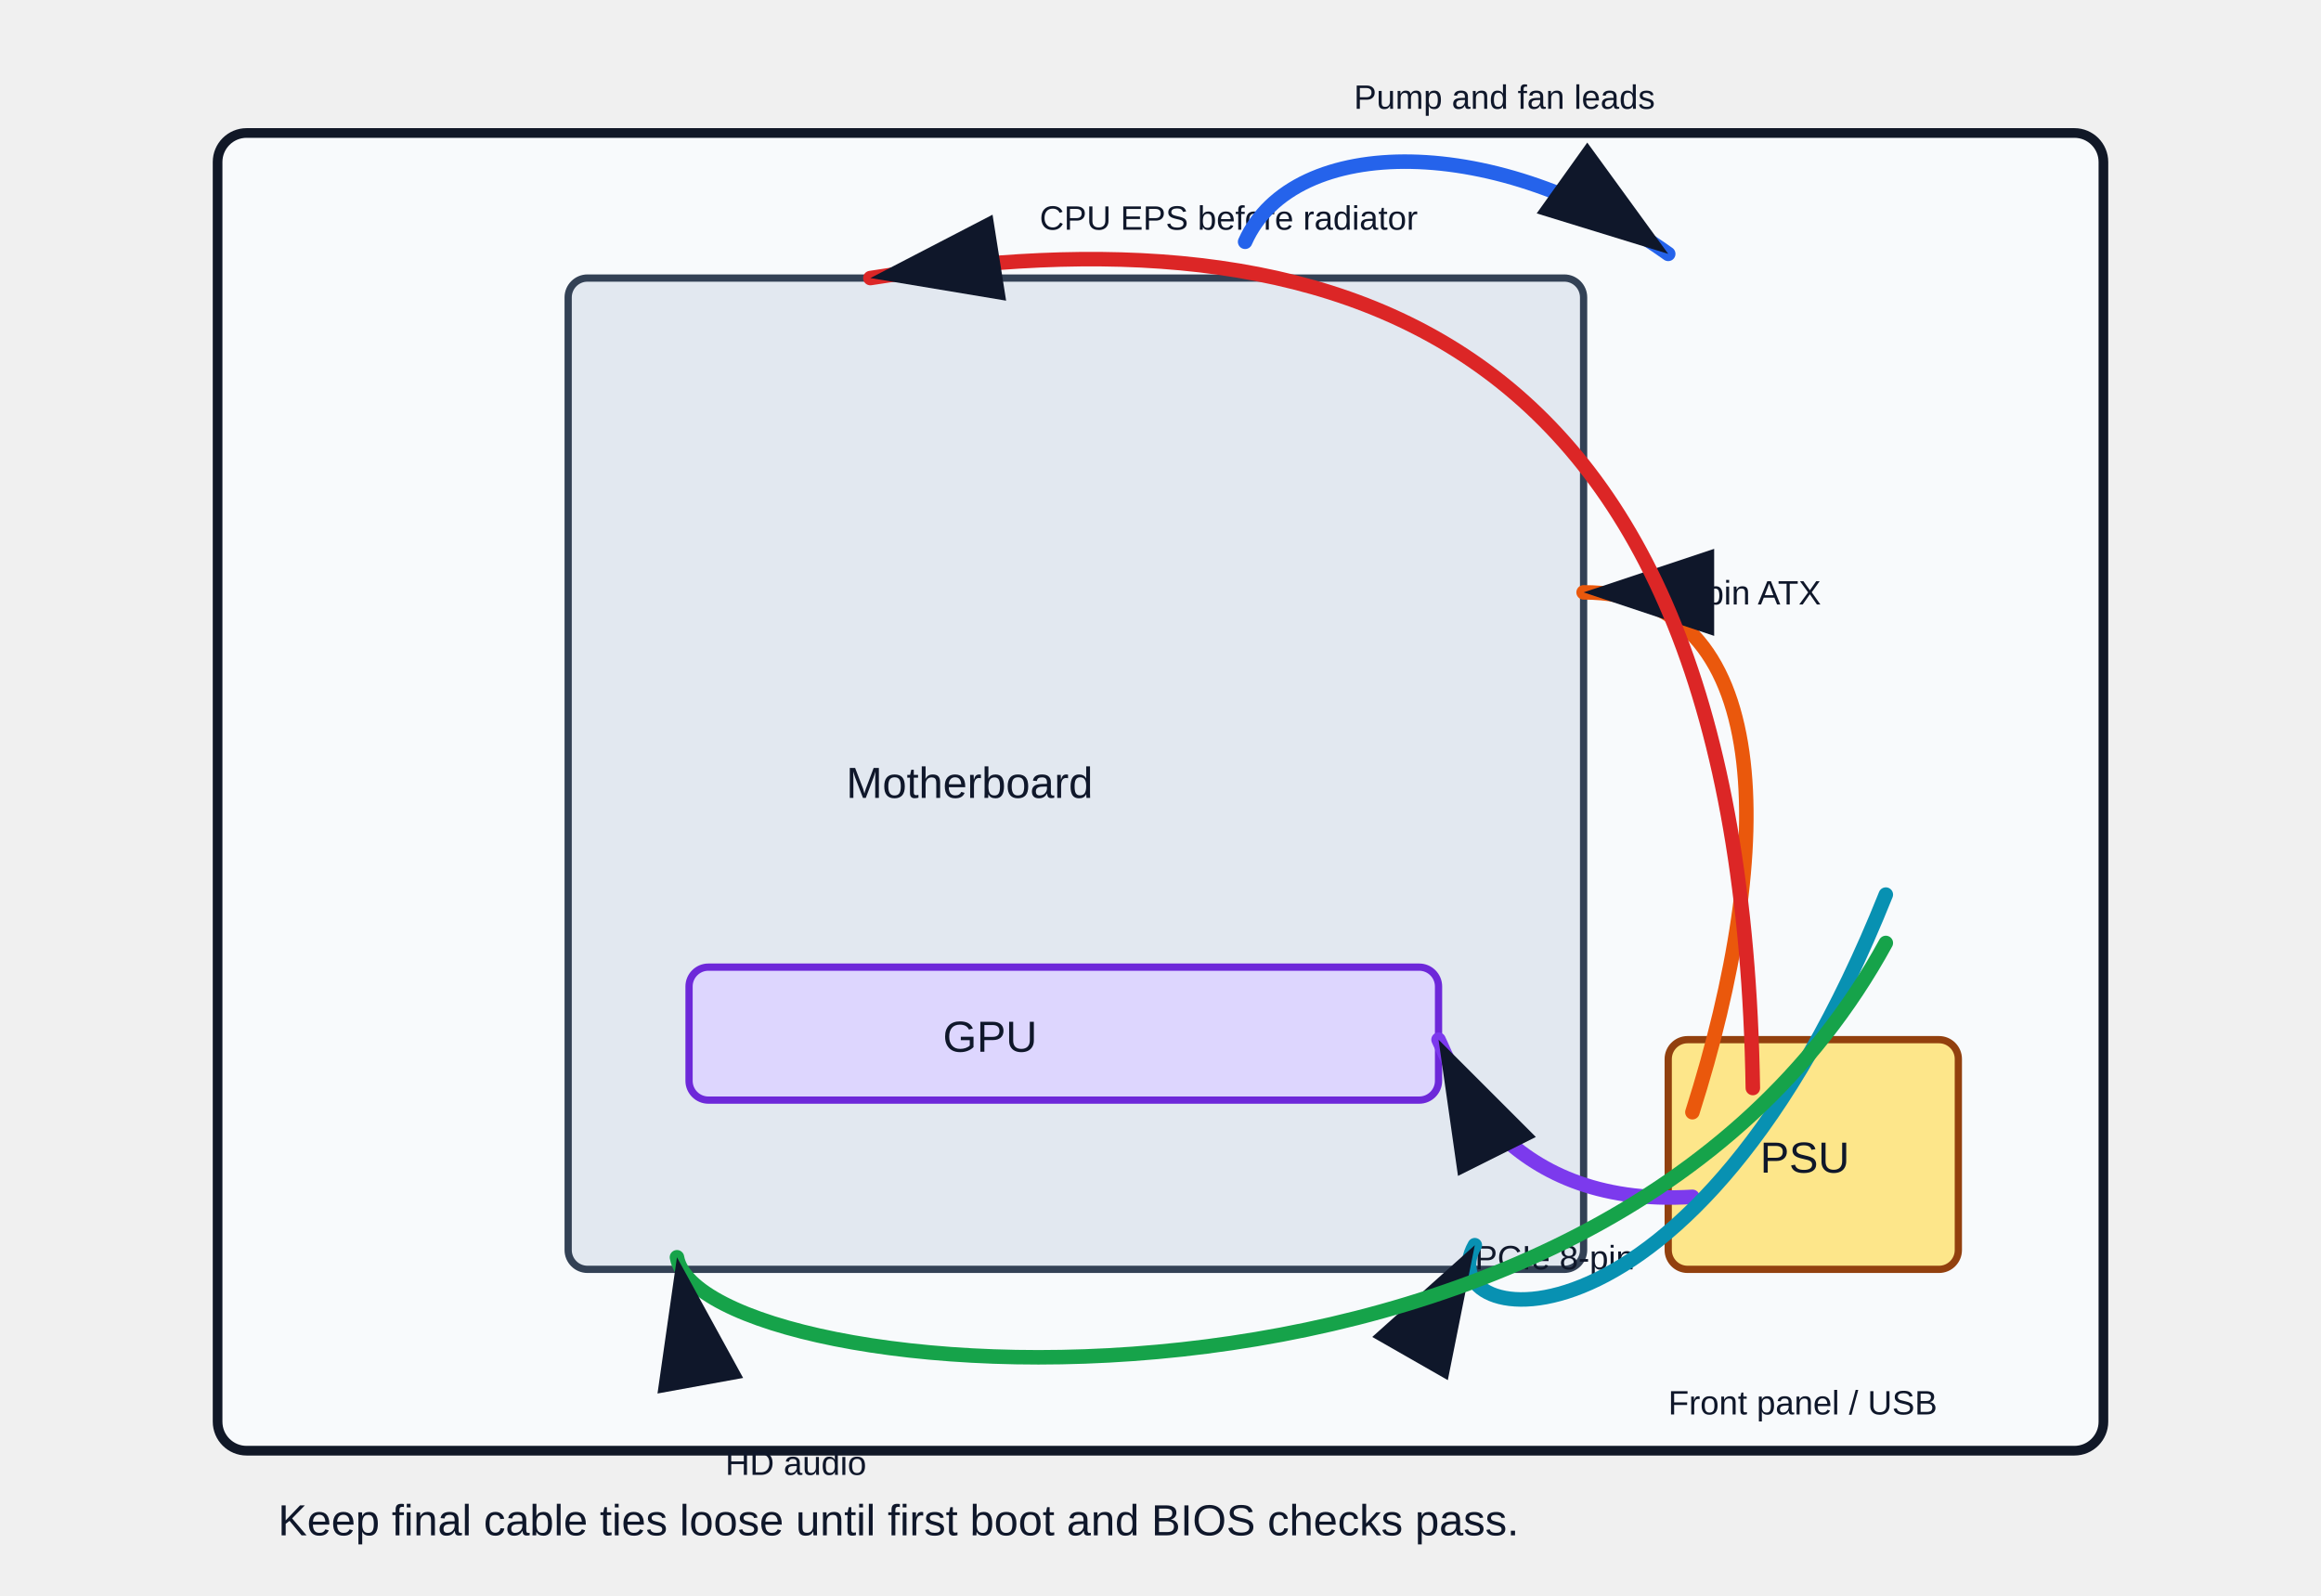
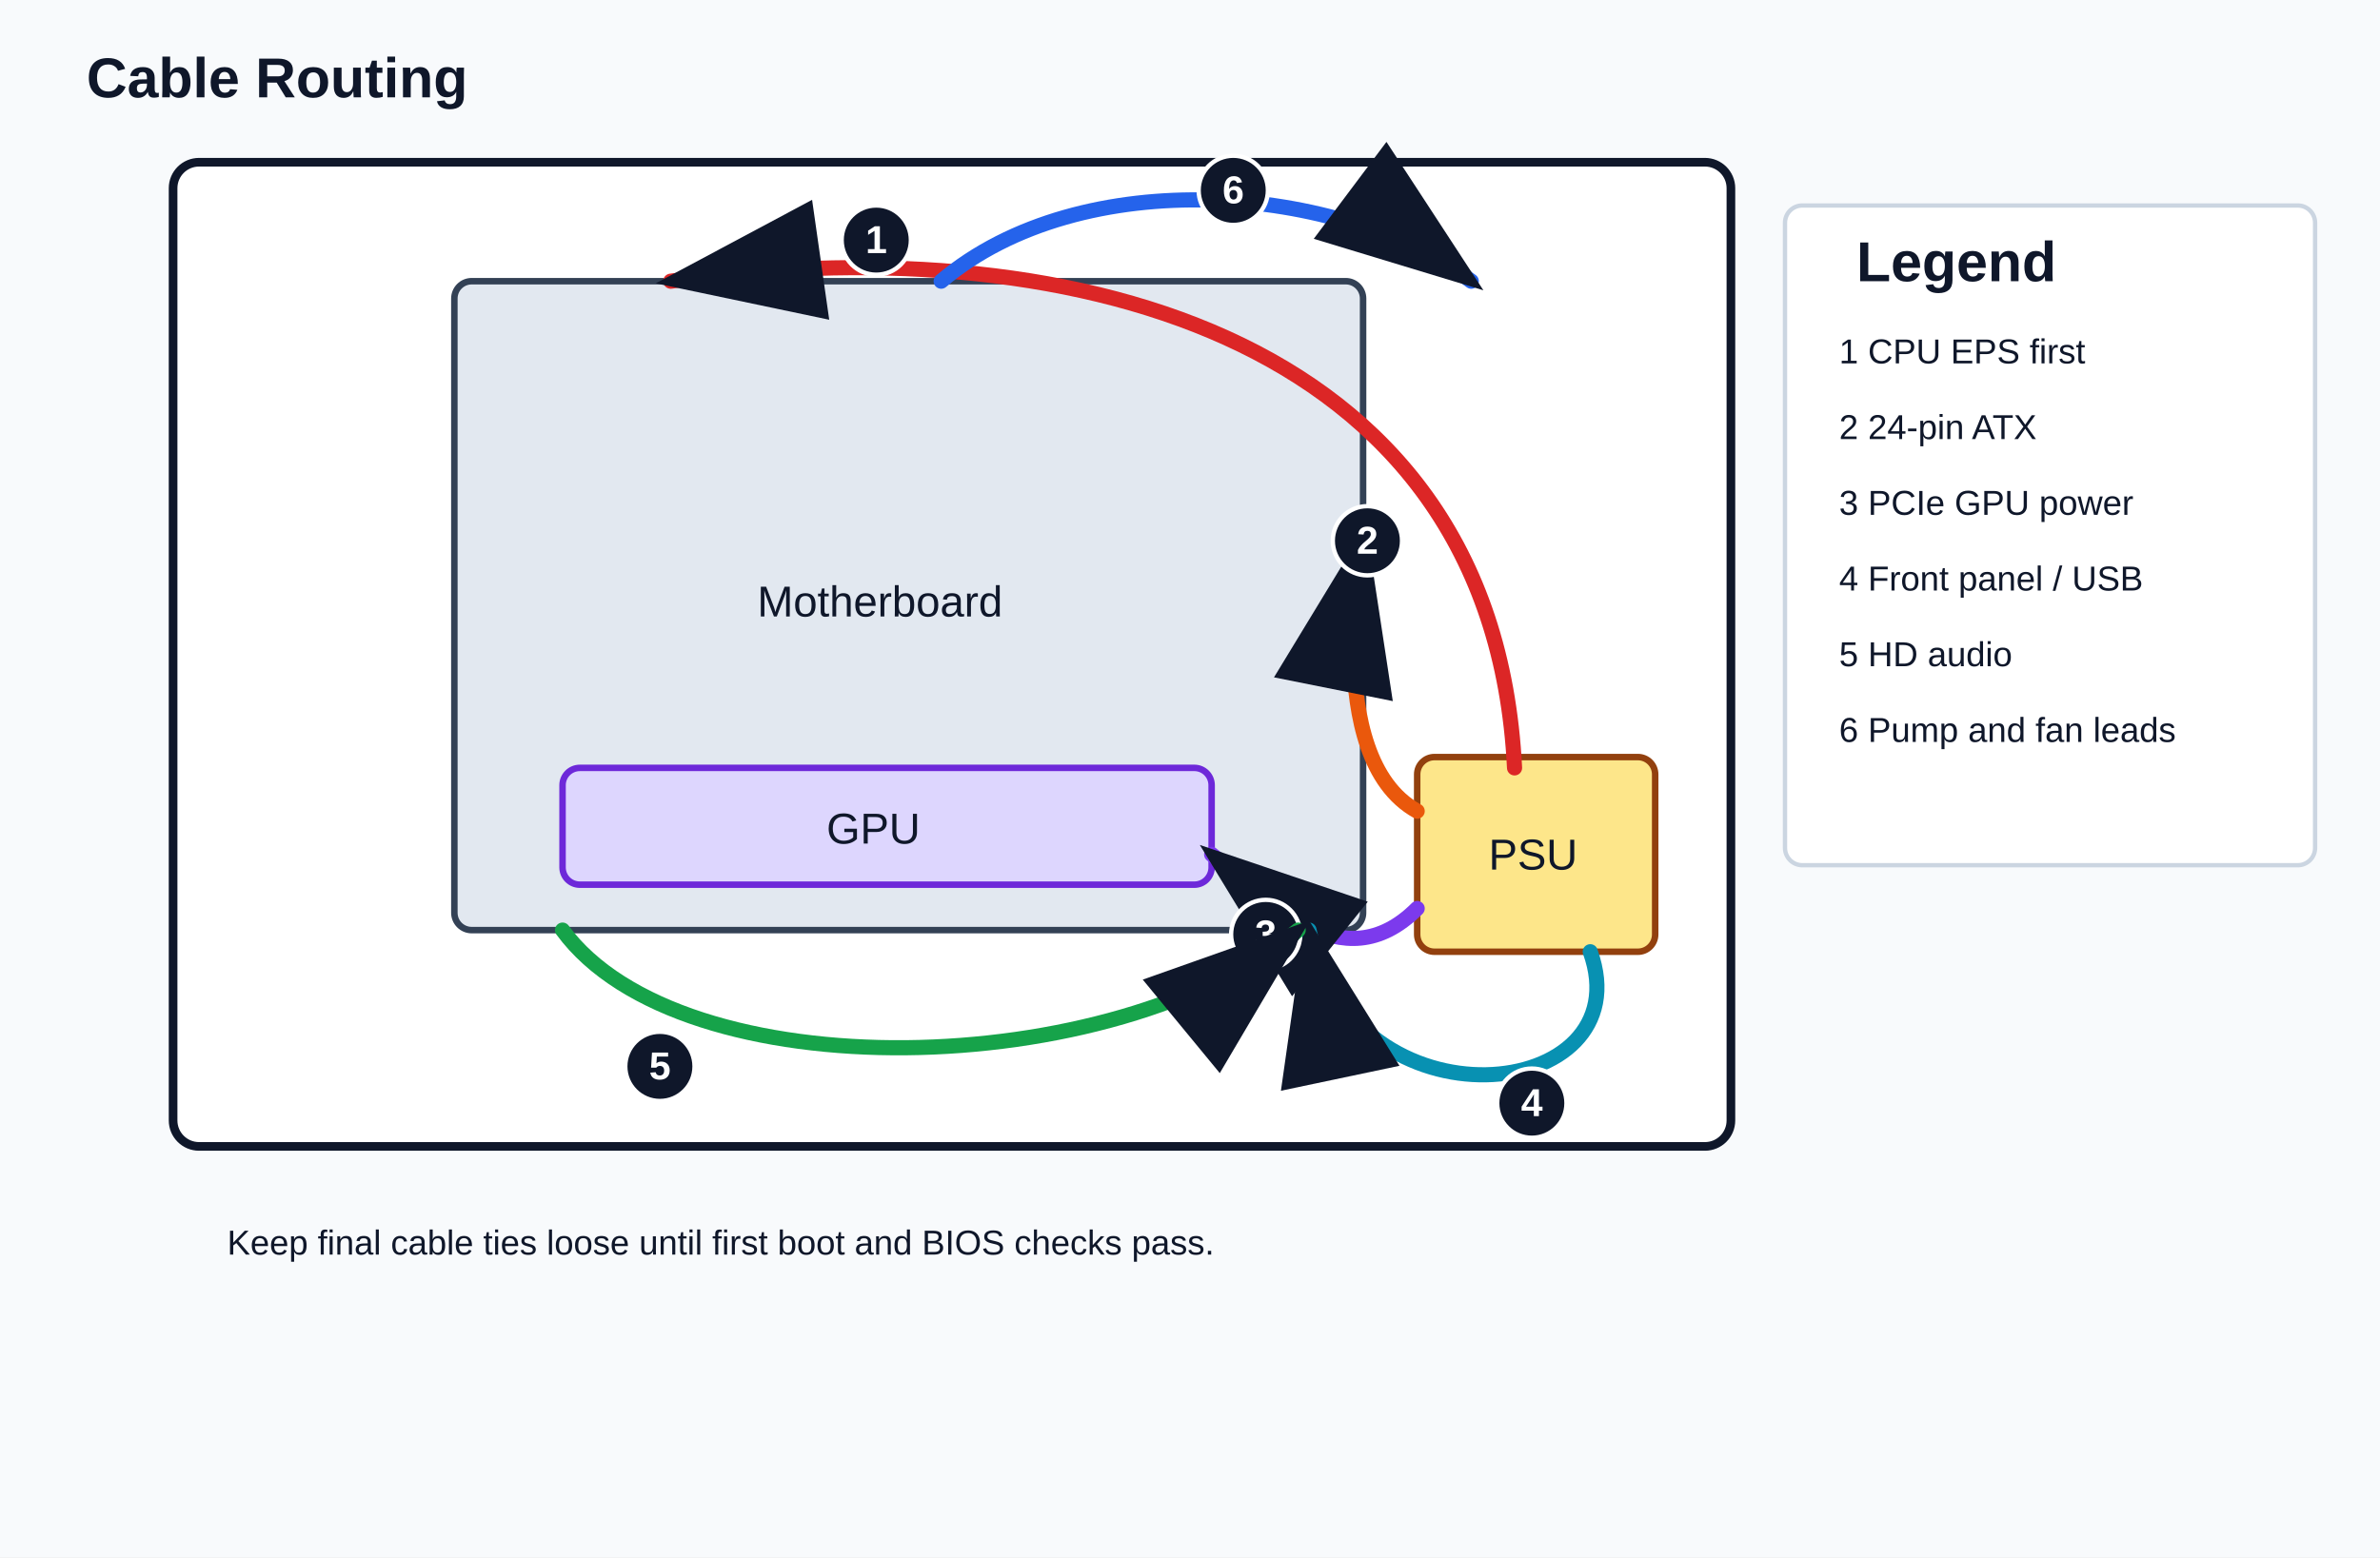
- <svg xmlns="http://www.w3.org/2000/svg" width="960" height="660" viewBox="0 0 960 660" role="img" aria-labelledby="title desc">
+ <svg xmlns="http://www.w3.org/2000/svg" width="1100" height="720" viewBox="0 0 1100 720" role="img" aria-labelledby="title desc">
  <style>
-     .case{fill:#f8fafc;stroke:#111827;stroke-width:4}
-     .mb{fill:#e2e8f0;stroke:#334155;stroke-width:3}
-     .psu{fill:#fde68a;stroke:#92400e;stroke-width:3}
-     .gpu{fill:#ddd6fe;stroke:#6d28d9;stroke-width:3}
-     .path{fill:none;stroke-width:6;stroke-linecap:round;marker-end:url(#arrow)}
-     .p24{stroke:#ea580c}.eps{stroke:#dc2626}.pcie{stroke:#7c3aed}.fp{stroke:#0891b2}.audio{stroke:#16a34a}.fan{stroke:#2563eb}
-     text{font-family:Arial,sans-serif;fill:#0f172a;font-size:18px}
-     .small{font-size:14px}
+     .bg{fill:#f8fafc}.case{fill:#ffffff;stroke:#0f172a;stroke-width:4}.mb{fill:#e2e8f0;stroke:#334155;stroke-width:3}.psu{fill:#fde68a;stroke:#92400e;stroke-width:3}.gpu{fill:#ddd6fe;stroke:#6d28d9;stroke-width:3}
+     .path{fill:none;stroke-width:7;stroke-linecap:round;marker-end:url(#arrow)}.atx{stroke:#ea580c}.eps{stroke:#dc2626}.pcie{stroke:#7c3aed}.fp{stroke:#0891b2}.audio{stroke:#16a34a}.fan{stroke:#2563eb}
+     .badge{fill:#0f172a;stroke:#ffffff;stroke-width:2}.legend{fill:#ffffff;stroke:#cbd5e1;stroke-width:2}
+     text{font-family:Arial,sans-serif;fill:#0f172a;font-size:20px}.title{font-size:26px;font-weight:bold}.small{font-size:16px}.badgeText{fill:#ffffff;font-size:18px;font-weight:bold}
  </style>
  <defs>
-     <marker id="arrow" markerWidth="10" markerHeight="10" refX="9" refY="3" orient="auto">
-       <path d="M0,0 L0,6 L9,3 z" fill="#0f172a" />
+     <marker id="arrow" markerWidth="12" markerHeight="12" refX="10" refY="4" orient="auto">
+       <path d="M0,0 L0,8 L11,4 z" fill="#0f172a" />
    </marker>
  </defs>
-   <rect class="case" x="90" y="55" width="780" height="545" rx="12" />
-   <rect class="mb" x="235" y="115" width="420" height="410" rx="8" />
-   <text x="350" y="330">Motherboard</text>
-   <rect class="psu" x="690" y="430" width="120" height="95" rx="8" />
-   <text x="728" y="485">PSU</text>
-   <rect class="gpu" x="285" y="400" width="310" height="55" rx="8" />
-   <text x="390" y="435">GPU</text>
-   <path class="path p24" d="M700 460 C735 350,735 245,655 245" />
-   <text class="small" x="685" y="250">24-pin ATX</text>
-   <path class="path eps" d="M725 450 C720 130,550 85,360 115" />
-   <text class="small" x="430" y="95">CPU EPS before radiator</text>
-   <path class="path pcie" d="M700 495 C620 500,600 440,595 430" />
-   <text class="small" x="610" y="525">PCIe 8-pin</text>
-   <path class="path fp" d="M780 370 C700 570,590 550,610 515" />
-   <text class="small" x="690" y="585">Front panel / USB</text>
-   <path class="path audio" d="M780 390 C660 610,290 575,280 520" />
-   <text class="small" x="300" y="610">HD audio</text>
-   <path class="path fan" d="M515 100 C535 55,620 55,690 105" />
-   <text class="small" x="560" y="45">Pump and fan leads</text>
-   <text x="115" y="635">Keep final cable ties loose until first boot and BIOS checks pass.</text>
+   <rect class="bg" width="1100" height="720" />
+   <text class="title" x="40" y="45">Cable Routing</text>
+   <rect class="case" x="80" y="75" width="720" height="455" rx="12" />
+   <rect class="mb" x="210" y="130" width="420" height="300" rx="8" />
+   <text x="350" y="285">Motherboard</text>
+   <rect class="gpu" x="260" y="355" width="300" height="54" rx="8" />
+   <text x="382" y="390">GPU</text>
+   <rect class="psu" x="655" y="350" width="110" height="90" rx="8" />
+   <text x="688" y="402">PSU</text>
+   <path class="path eps" d="M700 355 C690 150,485 105,310 130" />
+   <circle class="badge" cx="405" cy="111" r="16" />
+   <text class="badgeText" x="400" y="117">1</text>
+   <path class="path atx" d="M655 375 C610 350,630 250,630 250" />
+   <circle class="badge" cx="632" cy="250" r="16" />
+   <text class="badgeText" x="627" y="256">2</text>
+   <path class="path pcie" d="M655 420 C620 455,585 415,560 395" />
+   <circle class="badge" cx="585" cy="432" r="16" />
+   <text class="badgeText" x="580" y="438">3</text>
+   <path class="path fp" d="M735 440 C760 510,625 525,605 430" />
+   <circle class="badge" cx="708" cy="510" r="16" />
+   <text class="badgeText" x="703" y="516">4</text>
+   <path class="path audio" d="M260 430 C315 505,515 500,600 430" />
+   <circle class="badge" cx="305" cy="493" r="16" />
+   <text class="badgeText" x="300" y="499">5</text>
+   <path class="path fan" d="M435 130 C500 75,620 85,680 130" />
+   <circle class="badge" cx="570" cy="88" r="16" />
+   <text class="badgeText" x="565" y="94">6</text>
+   <rect class="legend" x="825" y="95" width="245" height="305" rx="8" />
+   <text class="title" x="858" y="130">Legend</text>
+   <text class="small" x="850" y="168">1 CPU EPS first</text>
+   <text class="small" x="850" y="203">2 24-pin ATX</text>
+   <text class="small" x="850" y="238">3 PCIe GPU power</text>
+   <text class="small" x="850" y="273">4 Front panel / USB</text>
+   <text class="small" x="850" y="308">5 HD audio</text>
+   <text class="small" x="850" y="343">6 Pump and fan leads</text>
+   <text class="small" x="105" y="580">Keep final cable ties loose until first boot and BIOS checks pass.</text>
</svg>
